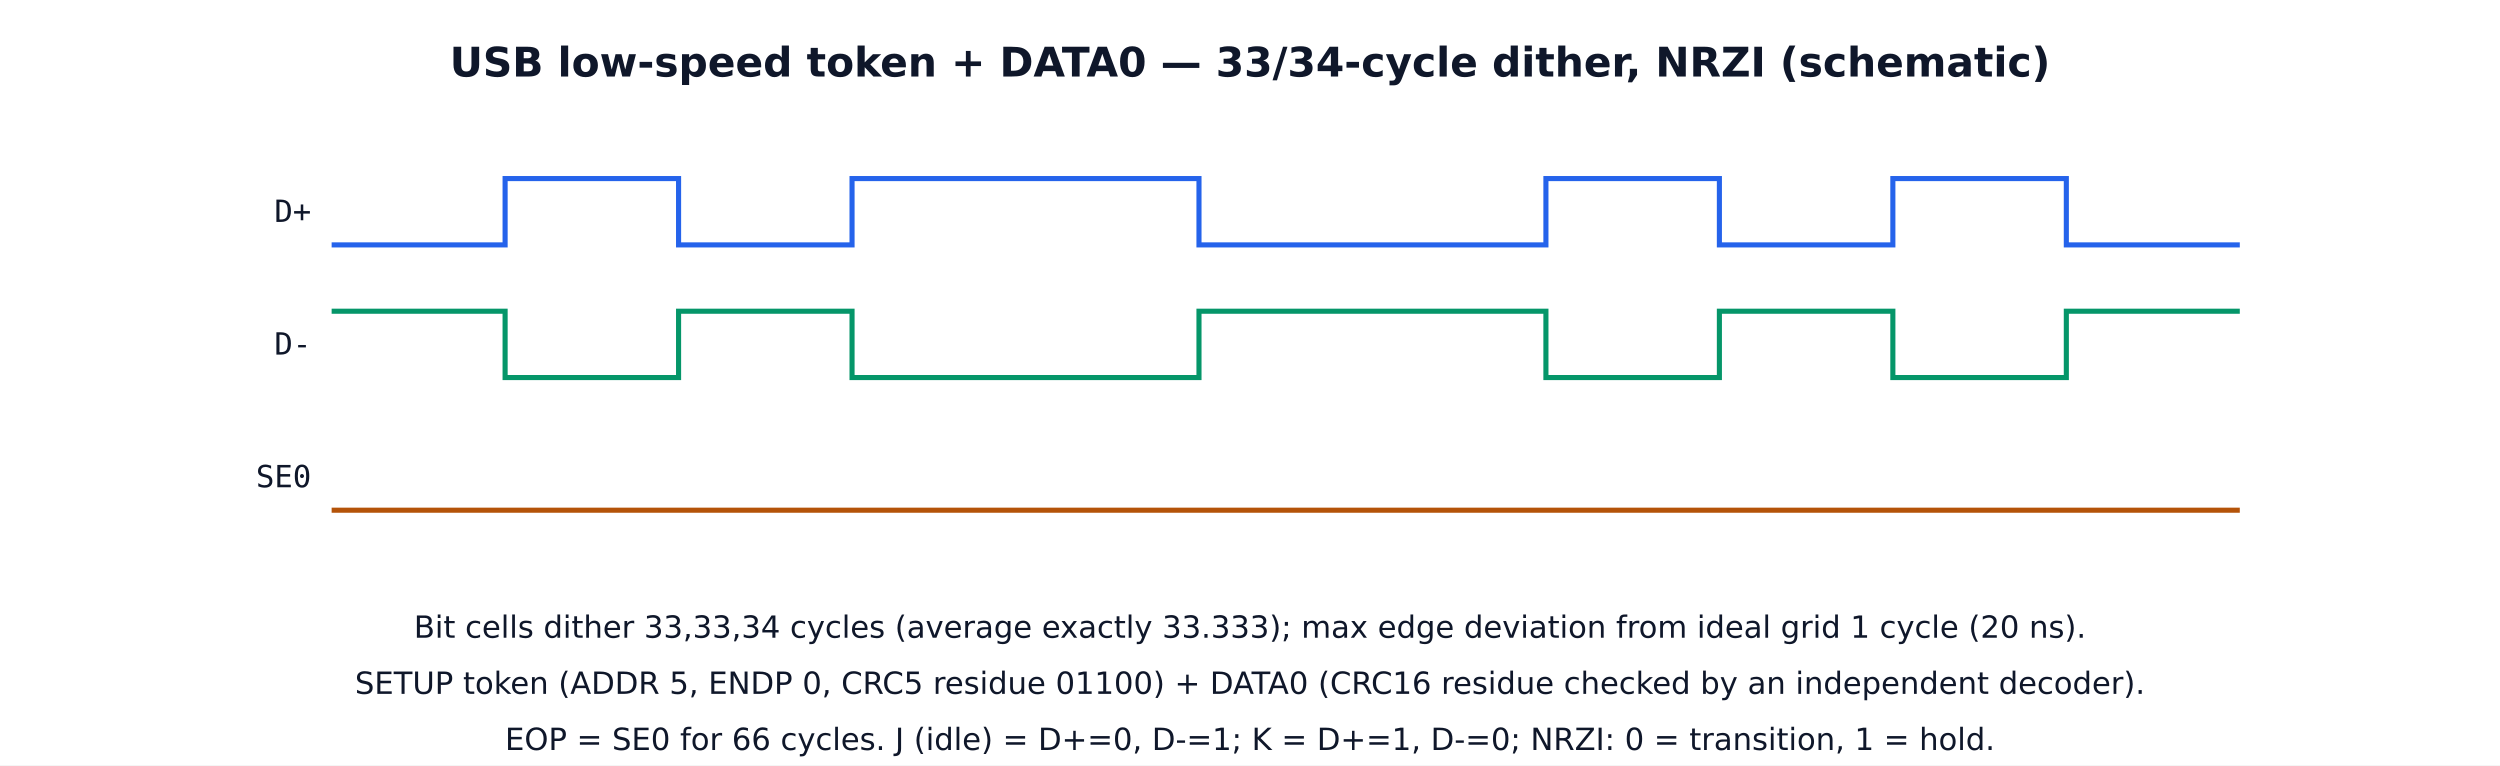
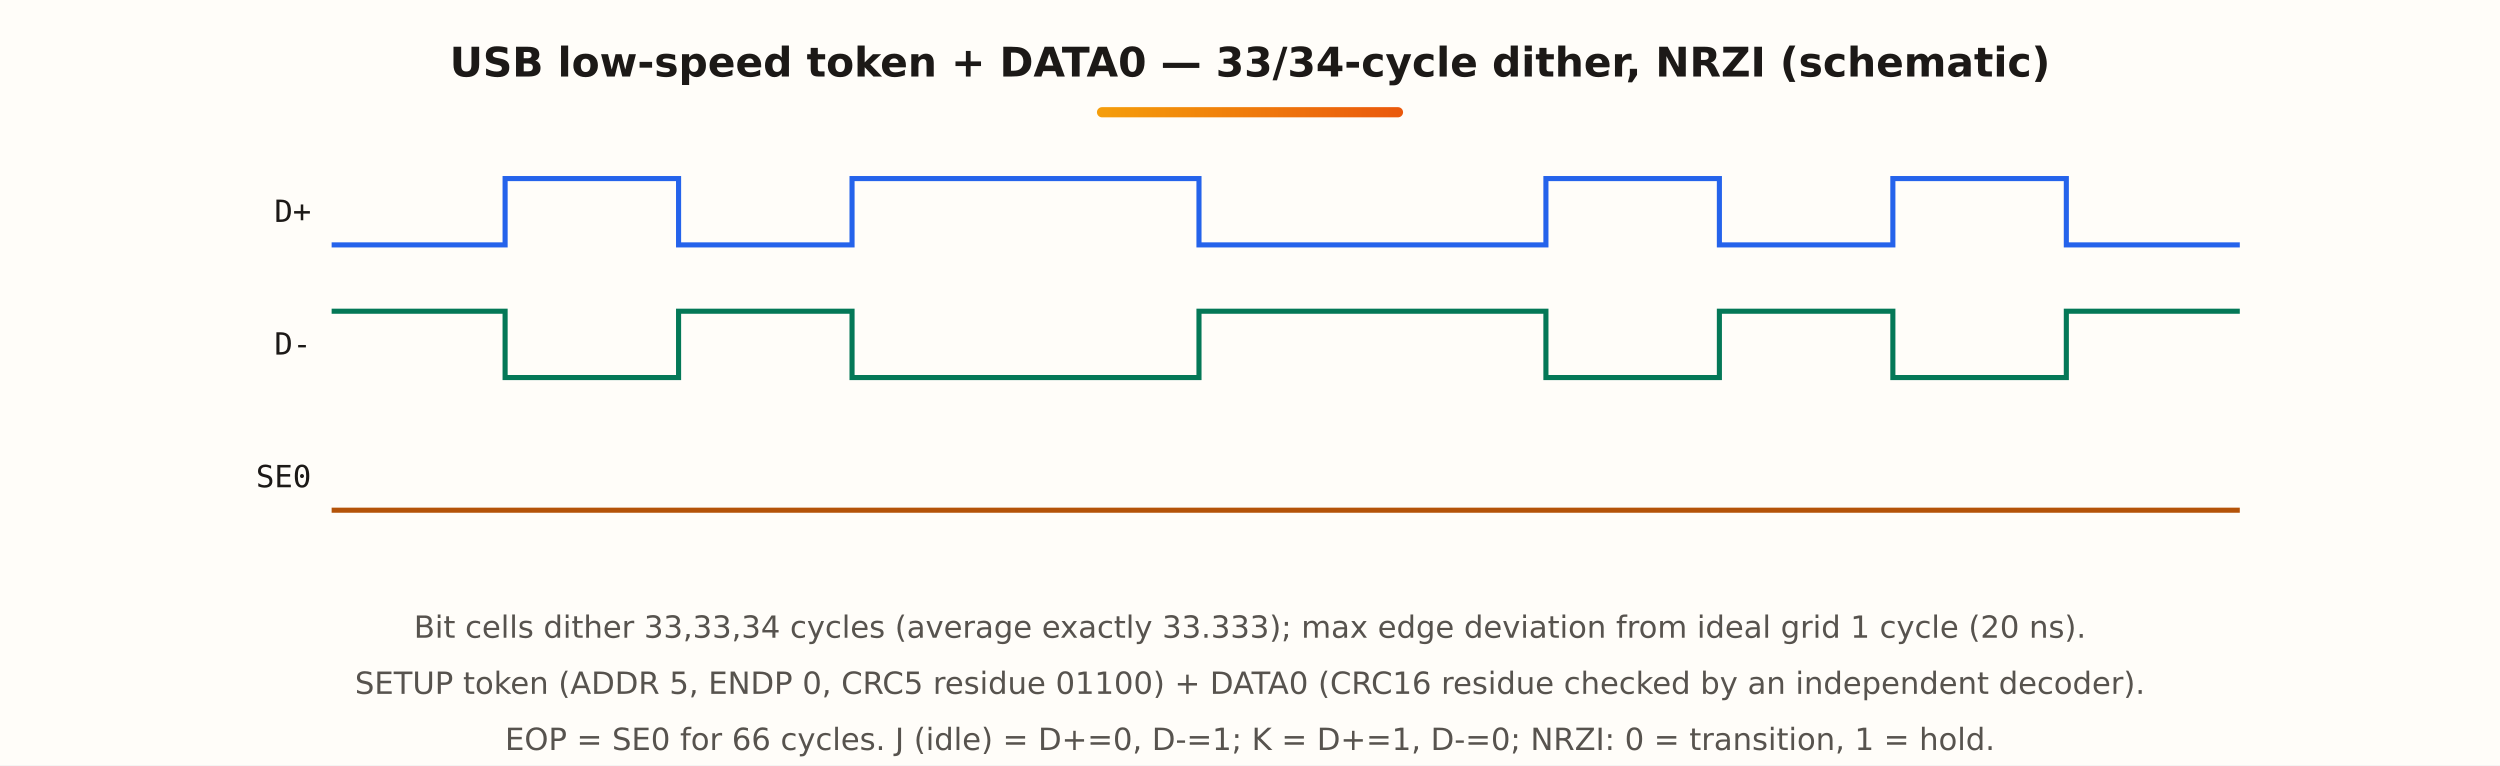
<svg xmlns="http://www.w3.org/2000/svg" width="980" height="300" viewBox="0 0 980 300" font-family="DejaVu Sans, Arial, sans-serif" role="img" aria-label="USB low-speed token + DATA0 — 33/34-cycle dither, NRZI (schematic)">
-   <rect width="100%" height="100%" fill="#ffffff" />
-   <text x="490" y="30" font-size="16" fill="#0f172a" text-anchor="middle" font-weight="bold">USB low-speed token + DATA0 — 33/34-cycle dither, NRZI (schematic)</text>
-   <text x="122" y="87" font-size="12" fill="#0f172a" text-anchor="end" font-weight="normal" font-family="DejaVu Sans Mono, monospace">D+ </text>
+   <defs>
+     <linearGradient id="gradCopper" x1="0" y1="0" x2="1" y2="0">
+       <stop offset="0%" stop-color="#f59e0b" />
+       <stop offset="100%" stop-color="#ea580c" />
+     </linearGradient>
+   </defs>
+   <rect width="100%" height="100%" fill="#fffdf9" />
+   <text x="490" y="30" font-size="16" fill="#1c1917" text-anchor="middle" font-weight="bold">USB low-speed token + DATA0 — 33/34-cycle dither, NRZI (schematic)</text>
+   <rect x="430" y="42" width="120" height="4" rx="2" fill="url(#gradCopper)" />
+   <text x="122" y="87" font-size="12" fill="#1c1917" text-anchor="end" font-weight="normal" font-family="DejaVu Sans Mono, monospace">D+ </text>
  <polyline points="130,96 198,96 198,70 266,70 266,96 334,96 334,70 470,70 470,96 606,96 606,70 674,70 674,96 742,96 742,70 810,70 810,96 878,96" fill="none" stroke="#2563eb" stroke-width="2" />
-   <text x="122" y="139" font-size="12" fill="#0f172a" text-anchor="end" font-weight="normal" font-family="DejaVu Sans Mono, monospace">D- </text>
-   <polyline points="130,122 198,122 198,148 266,148 266,122 334,122 334,148 470,148 470,122 606,122 606,148 674,148 674,122 742,122 742,148 810,148 810,122 878,122" fill="none" stroke="#059669" stroke-width="2" />
-   <text x="122" y="191" font-size="12" fill="#0f172a" text-anchor="end" font-weight="normal" font-family="DejaVu Sans Mono, monospace">SE0</text>
+   <text x="122" y="139" font-size="12" fill="#1c1917" text-anchor="end" font-weight="normal" font-family="DejaVu Sans Mono, monospace">D- </text>
+   <polyline points="130,122 198,122 198,148 266,148 266,122 334,122 334,148 470,148 470,122 606,122 606,148 674,148 674,122 742,122 742,148 810,148 810,122 878,122" fill="none" stroke="#047857" stroke-width="2" />
+   <text x="122" y="191" font-size="12" fill="#1c1917" text-anchor="end" font-weight="normal" font-family="DejaVu Sans Mono, monospace">SE0</text>
  <polyline points="130,200 878,200" fill="none" stroke="#b45309" stroke-width="2" />
-   <text x="490" y="250" font-size="12" fill="#0f172a" text-anchor="middle" font-weight="normal">Bit cells dither 33,33,34 cycles (average exactly 33.333); max edge deviation from ideal grid 1 cycle (20 ns).</text>
-   <text x="490" y="272" font-size="12" fill="#0f172a" text-anchor="middle" font-weight="normal">SETUP token (ADDR 5, ENDP 0, CRC5 residue 01100) + DATA0 (CRC16 residue checked by an independent decoder).</text>
-   <text x="490" y="294" font-size="12" fill="#0f172a" text-anchor="middle" font-weight="normal">EOP = SE0 for 66 cycles. J (idle) = D+=0, D-=1; K = D+=1, D-=0; NRZI: 0 = transition, 1 = hold.</text>
+   <text x="490" y="250" font-size="12" fill="#57534e" text-anchor="middle" font-weight="normal">Bit cells dither 33,33,34 cycles (average exactly 33.333); max edge deviation from ideal grid 1 cycle (20 ns).</text>
+   <text x="490" y="272" font-size="12" fill="#57534e" text-anchor="middle" font-weight="normal">SETUP token (ADDR 5, ENDP 0, CRC5 residue 01100) + DATA0 (CRC16 residue checked by an independent decoder).</text>
+   <text x="490" y="294" font-size="12" fill="#57534e" text-anchor="middle" font-weight="normal">EOP = SE0 for 66 cycles. J (idle) = D+=0, D-=1; K = D+=1, D-=0; NRZI: 0 = transition, 1 = hold.</text>
</svg>
